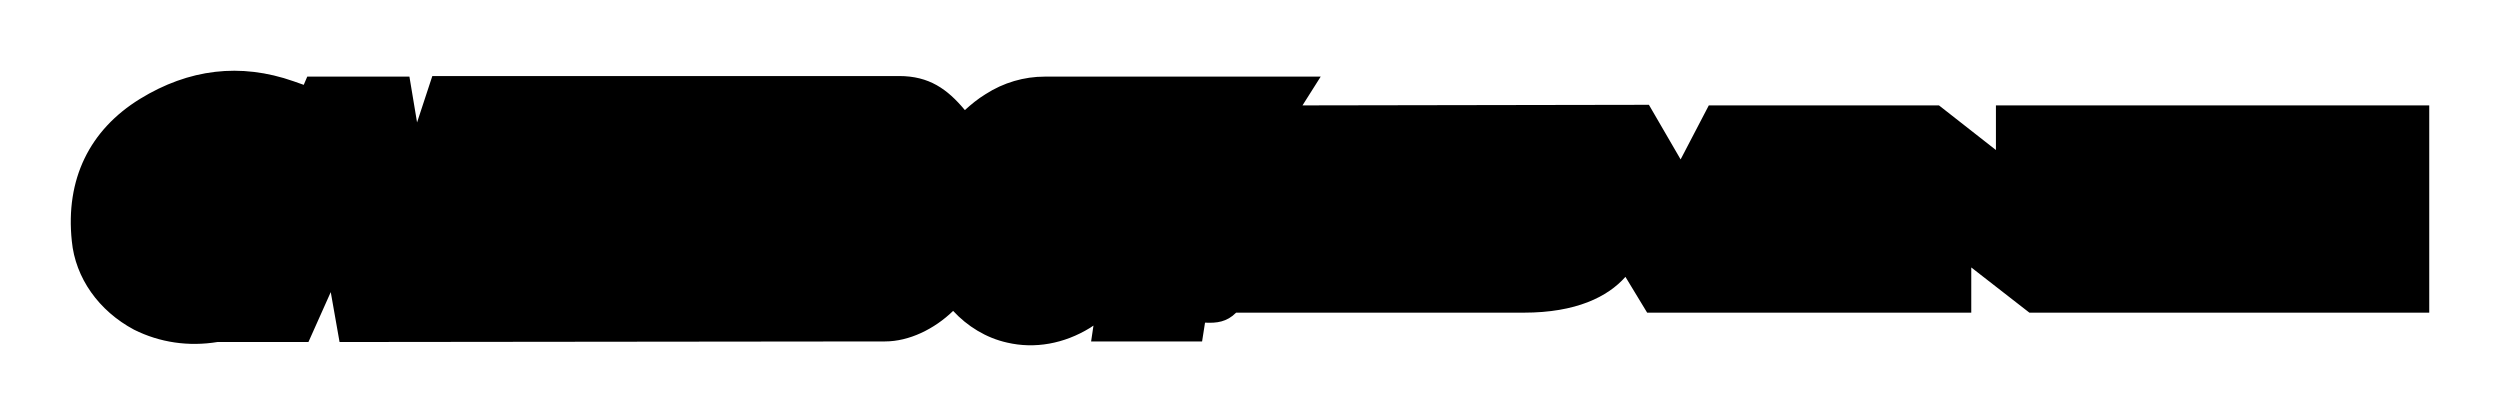
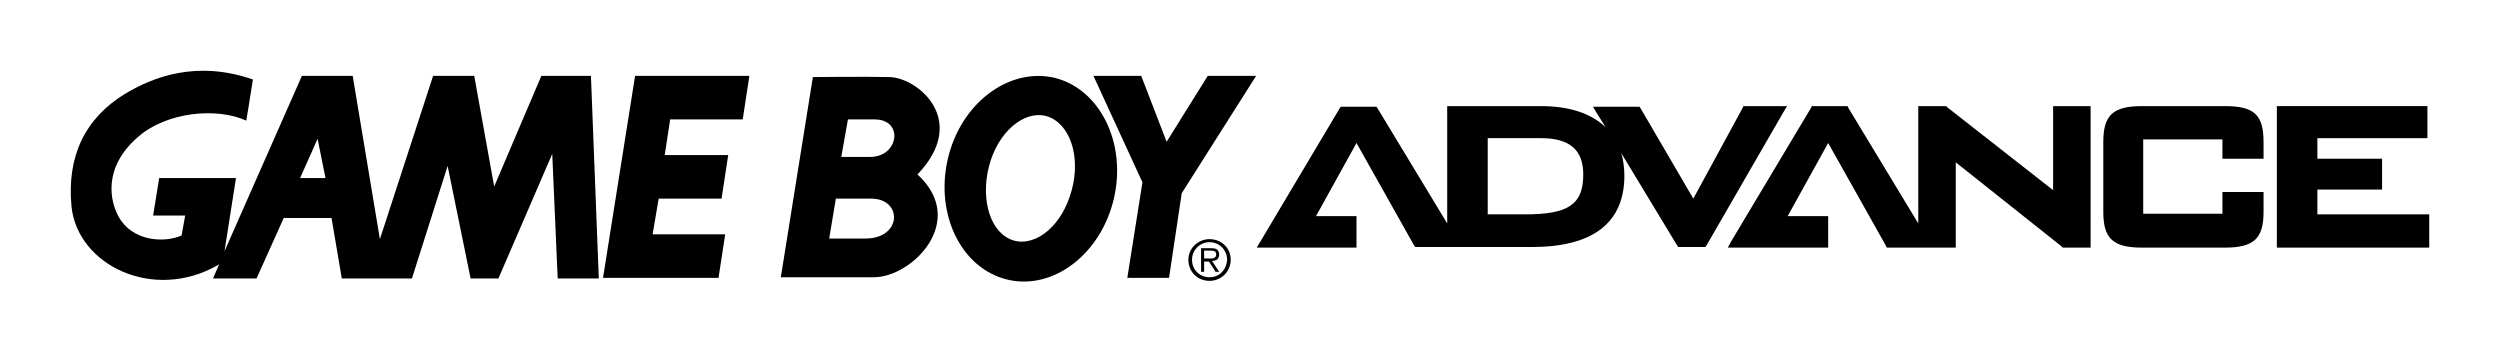
- <svg xmlns="http://www.w3.org/2000/svg" version="1.1" x="0px" y="0px" viewBox="-12.03 -12.05 425.78 70.86" enable-background="new 0 0 401.7 46.8">
-   <path fill="#000" d="M141.1,0.9c5.1,0,8.2,2.2,11.2,5.8c1.1-1,2.2-1.9,3.5-2.7c3.1-2,6.6-3,10.1-3l47,0l-3.1,4.9l59-0.1l5.4,9.3  l4.8-9.2l39.2,0l9.7,7.6V5.9h73.8v35.3h-68.1l-9.9-7.7v7.7l-55.2,0v0l-3.7-6.1c-3,3.4-8.4,6.1-17.3,6.1l-49,0  c-1.6,1.6-3.3,1.8-5.3,1.7l-0.5,3.2h-18.9l0.4-2.7c-0.2,0.1-0.4,0.3-0.6,0.4c-4.4,2.7-9.4,3.6-14.1,2.5c-3.6-0.8-6.8-2.8-9.2-5.4  c-3.2,3.1-7.5,5.2-11.6,5.2l-92.9,0.1l-1.5-8.5l-3.8,8.5H25c-4.9,0.8-9.8,0.1-14.2-2.1C4.8,40.9,0.8,35.3,0.2,29  c-1.1-10.5,3-18.9,11.6-24.2c8.3-5.1,17.1-6.2,26.2-3l1.7,0.6l0.6-1.4h17.4L59,8.8l2.6-7.9L141.1,0.9" />
+ <svg xmlns="http://www.w3.org/2000/svg" version="1.1" x="0px" y="0px" viewBox="-5.824 -5.847 413.425 58.263" enable-background="new 0 0 401.7 46.8">
+   <path fill="#000" d="M246.4,29.6h-6.2V17h8.8c4.7,0,7,1.9,7,6C256,28,253.5,29.6,246.4,29.6 M289.7,11.7h-7.2l-0.2,0.4L274.2,27  l-8.7-14.9l-0.2-0.3h-7.7l0.6,1l1.5,2.4c-2.4-2.3-6-3.5-10.7-3.5h-15.5v19.4l-11.5-19l-0.2-0.3h-5.9l-0.2,0.3l-13.1,22l-0.6,1h5.1v0  h11.4v-5.2h-6.7l6.7-12.1l9.5,16.9l0.2,0.3h7.6v0h11.7c10.1,0,15.3-4,15.3-11.8c0-1.4-0.2-2.6-0.5-3.7l9.2,15.2l0.2,0.3h4.5l0.2-0.3  l12.7-22L289.7,11.7" />
+   <polyline fill="#000" points="334.4,11.7 333.7,11.7 333.7,25.6 316.2,11.9 316,11.7 311.4,11.7 311.4,31.1 299.9,12.1   299.7,11.7 293.8,11.7 293.6,12.1 280.5,34 279.9,35.1 286.9,35.1 286.9,35.1 296.5,35.1 296.5,29.9 289.8,29.9 296.5,17.8   306,34.7 306.2,35.1 313.8,35.1 313.8,35.1 317.6,35.1 317.6,21 335.1,34.9 335.3,35.1 339.9,35.1 339.9,11.7 334.4,11.7 " />
+   <path fill="#000" d="M362.1,11.7h-13.7c-4.8,0-6.4,1.5-6.4,5.9v11.6c0,4.4,1.6,5.9,6.4,5.9h13.7c4.8,0,6.4-1.5,6.4-5.9v-3.3  l-0.7,0l-5.4,0l-0.7,0v3.6h-13.1V17.2h13.1v3.2h0.7l6.1,0v-2.8C368.5,13.1,366.9,11.7,362.1,11.7" />
+   <polyline fill="#000" points="395.2,29.6 377.4,29.6 377.4,25.5 388.1,25.5 388.1,20.4 377.4,20.4 377.4,17 395.6,17 395.6,11.7   370.7,11.7 370.7,35.1 395.9,35.1 395.9,29.6 395.2,29.6 " />
+   <path fill="#000" d="M43.8,23.6l2.9-6.5l1.3,6.5H43.8 M83.7,6.7L75.9,25L72.6,6.7h-6.8L57,33.7L52.5,6.7h-8.4l-12.8,29l1.9-12.1  H20.5l-1,6.2h5.3l-0.6,3.3C21.2,34.4,16,34,13.8,30c-1.4-2.5-2.7-8.1,3.2-13.2c4.8-4.2,13.1-4.9,17.9-2.7c0,0,0.6-3.5,1.1-6.8  c-9.2-3.2-16.4-0.5-21.2,2.4c-6.5,4-9.6,10.2-8.8,18.6c1,9.7,13.5,15.8,24.2,9.7c0.1-0.1,0.2-0.1,0.2-0.1l-1,2.3h7.2l4.5-10H49  l1.7,10h11.6l5.9-18.6l3.8,18.6h4.6l8.9-20.6l0.9,20.6h6.8L91.9,6.7H83.7" />
+   <polyline fill="#000" points="93.9,40.1 113,40.1 114.1,32.9 102.1,32.9 103.1,27 113.5,27 114.6,19.8 104.1,19.8 105,13.9   117,13.9 118.1,6.7 99.2,6.7 93.9,40.1 " />
+   <polyline fill="#000" points="187.1,17.6 182.9,6.7 175,6.7 183.1,24.3 180.6,40.1 187.5,40.1 189.6,26.1 201.9,6.7 193.9,6.7   187.1,17.6 " />
+   <path fill="#000" d="M171.1,26.6c-1.8,5.5-6.3,8.7-9.9,7.1c-3.6-1.6-5-7.4-3.2-13c1.8-5.5,6.3-8.7,9.9-7.1  C171.6,15.3,173,21.1,171.1,26.6 M168.5,7c-7.6-1.7-15.5,4.3-17.6,13.5c-2.1,9.2,2.3,18.1,9.9,19.9c7.6,1.8,15.5-4.3,17.6-13.5  C180.5,17.7,176,8.8,168.5,7" />
+   <path fill="#000" d="M138.1,20.1c-3.8,0-4.8,0-4.8,0l1.1-6.2c0,0,0.1,0,4.4,0C143.7,13.9,142.8,20.1,138.1,20.1 M137.3,33.6  c-3.8,0-6,0-6,0l1.1-6.6c0,0,1.4,0,5.7,0C143.5,26.9,143.4,33.6,137.3,33.6 M141.3,6.9c-3.7-0.1-12.8,0-12.8,0h0.1L123.3,40  c0,0,10.9,0,15.4,0c6.3,0,15.6-9.3,7.2-17C154.5,14,145.9,7,141.3,6.9" />
+   <path fill="#000" d="M193.3,36.9v-1.3h1.1c0.5,0,0.9,0.1,0.9,0.6c0,0.8-0.8,0.7-1.3,0.7H193.3 M194.6,37.3c0.7,0,1.2-0.3,1.2-1.1  c0-0.3-0.2-0.7-0.4-0.8c-0.3-0.2-0.6-0.2-0.9-0.2h-1.7v3.9h0.5v-1.7h0.8l1.1,1.7h0.6L194.6,37.3 M194.2,40.6c1.9,0,3.5-1.5,3.5-3.5  c0-1.9-1.5-3.4-3.5-3.4c-1.9,0-3.5,1.5-3.5,3.4C190.7,39.1,192.2,40.6,194.2,40.6 M194.2,40c-1.6,0-2.9-1.2-2.9-2.9  c0-1.6,1.3-2.9,2.9-2.9s2.9,1.3,2.9,2.9C197,38.8,195.8,40,194.2,40" />
</svg>
